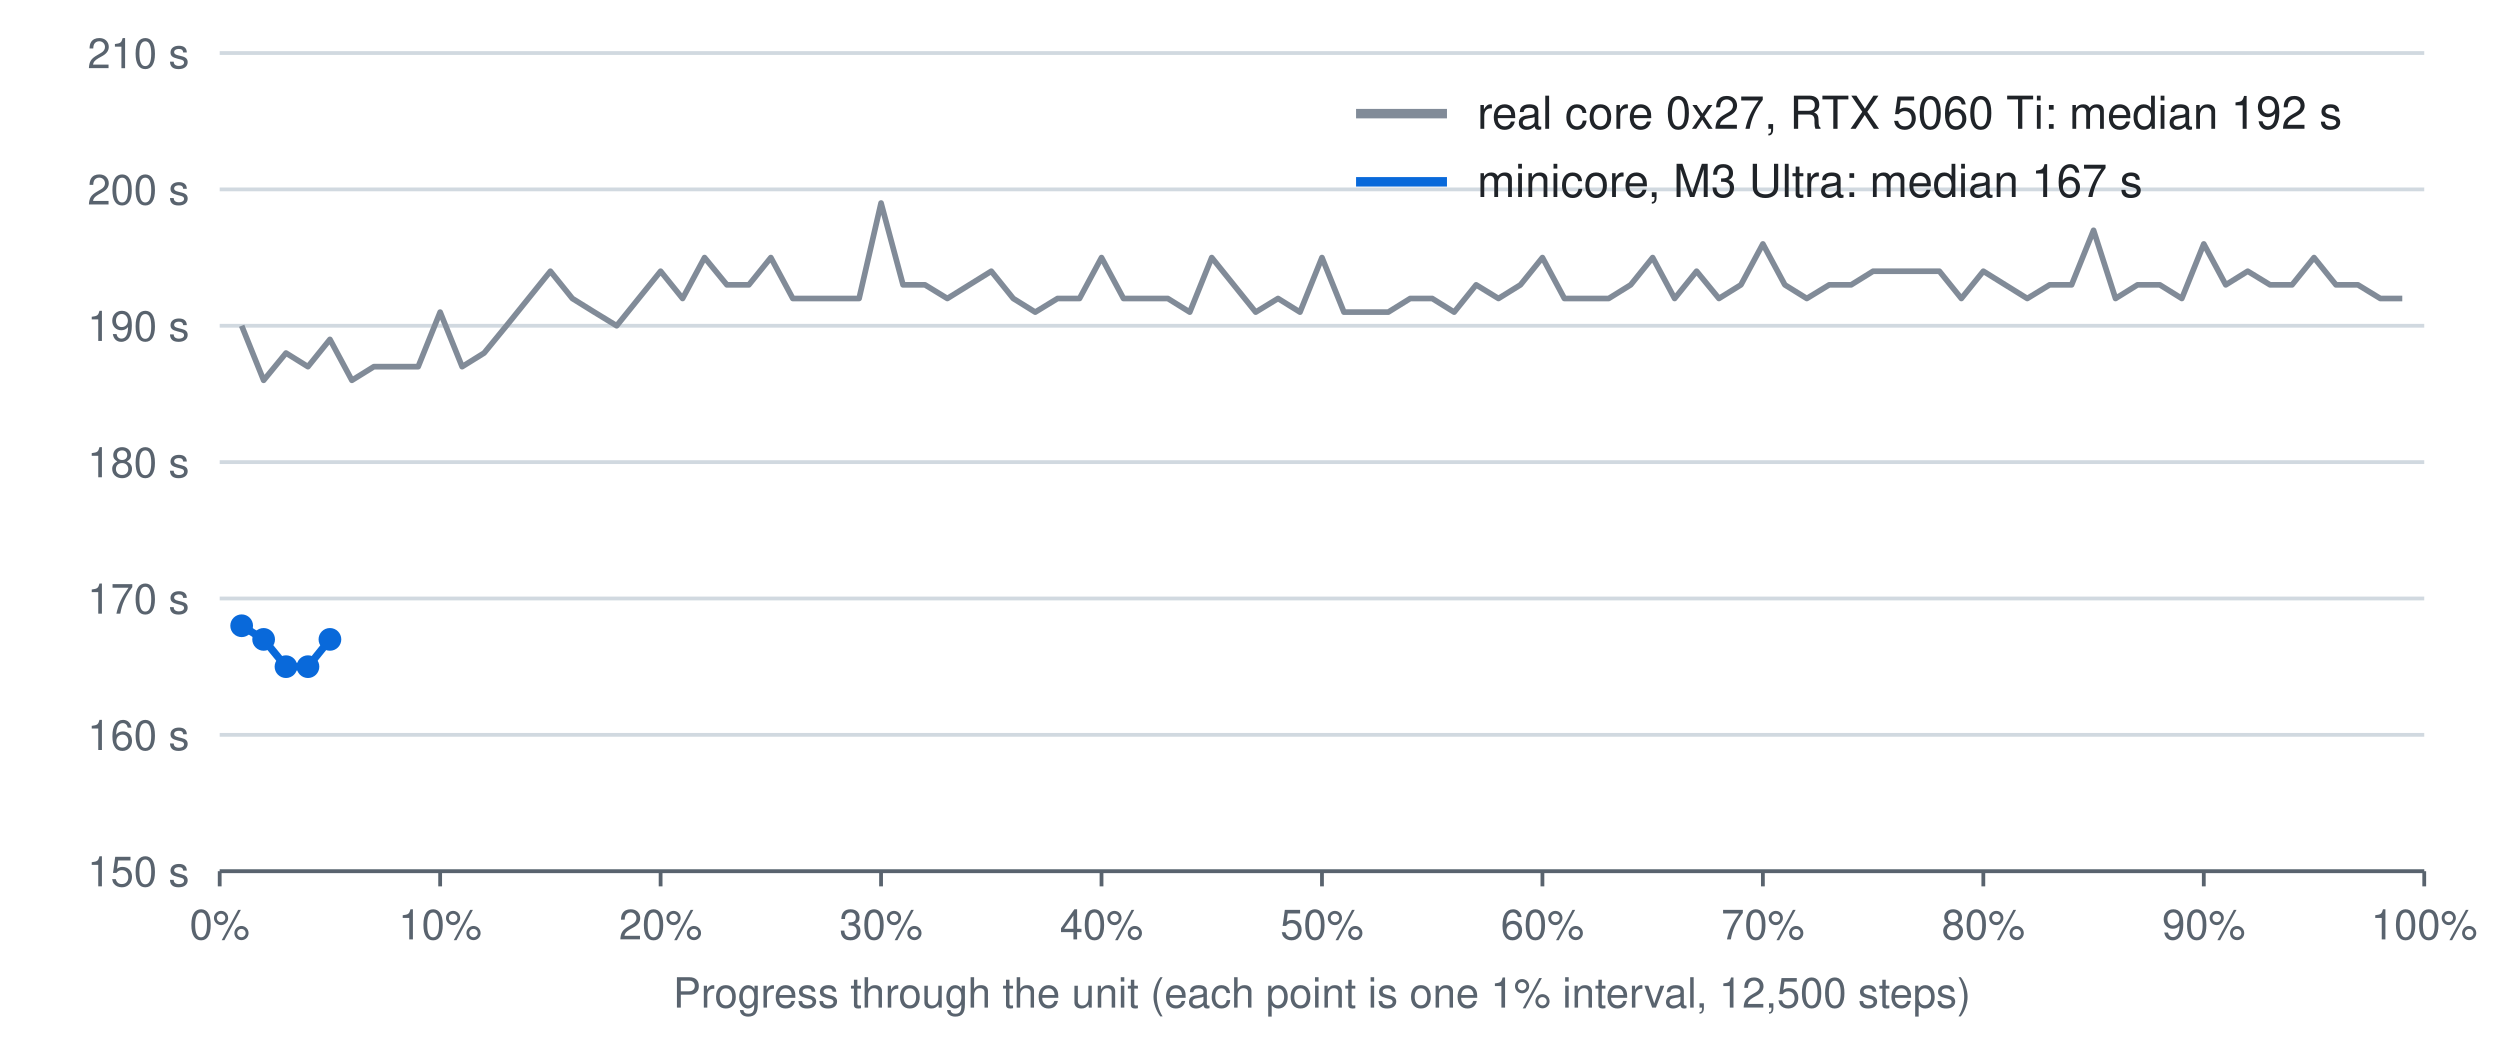
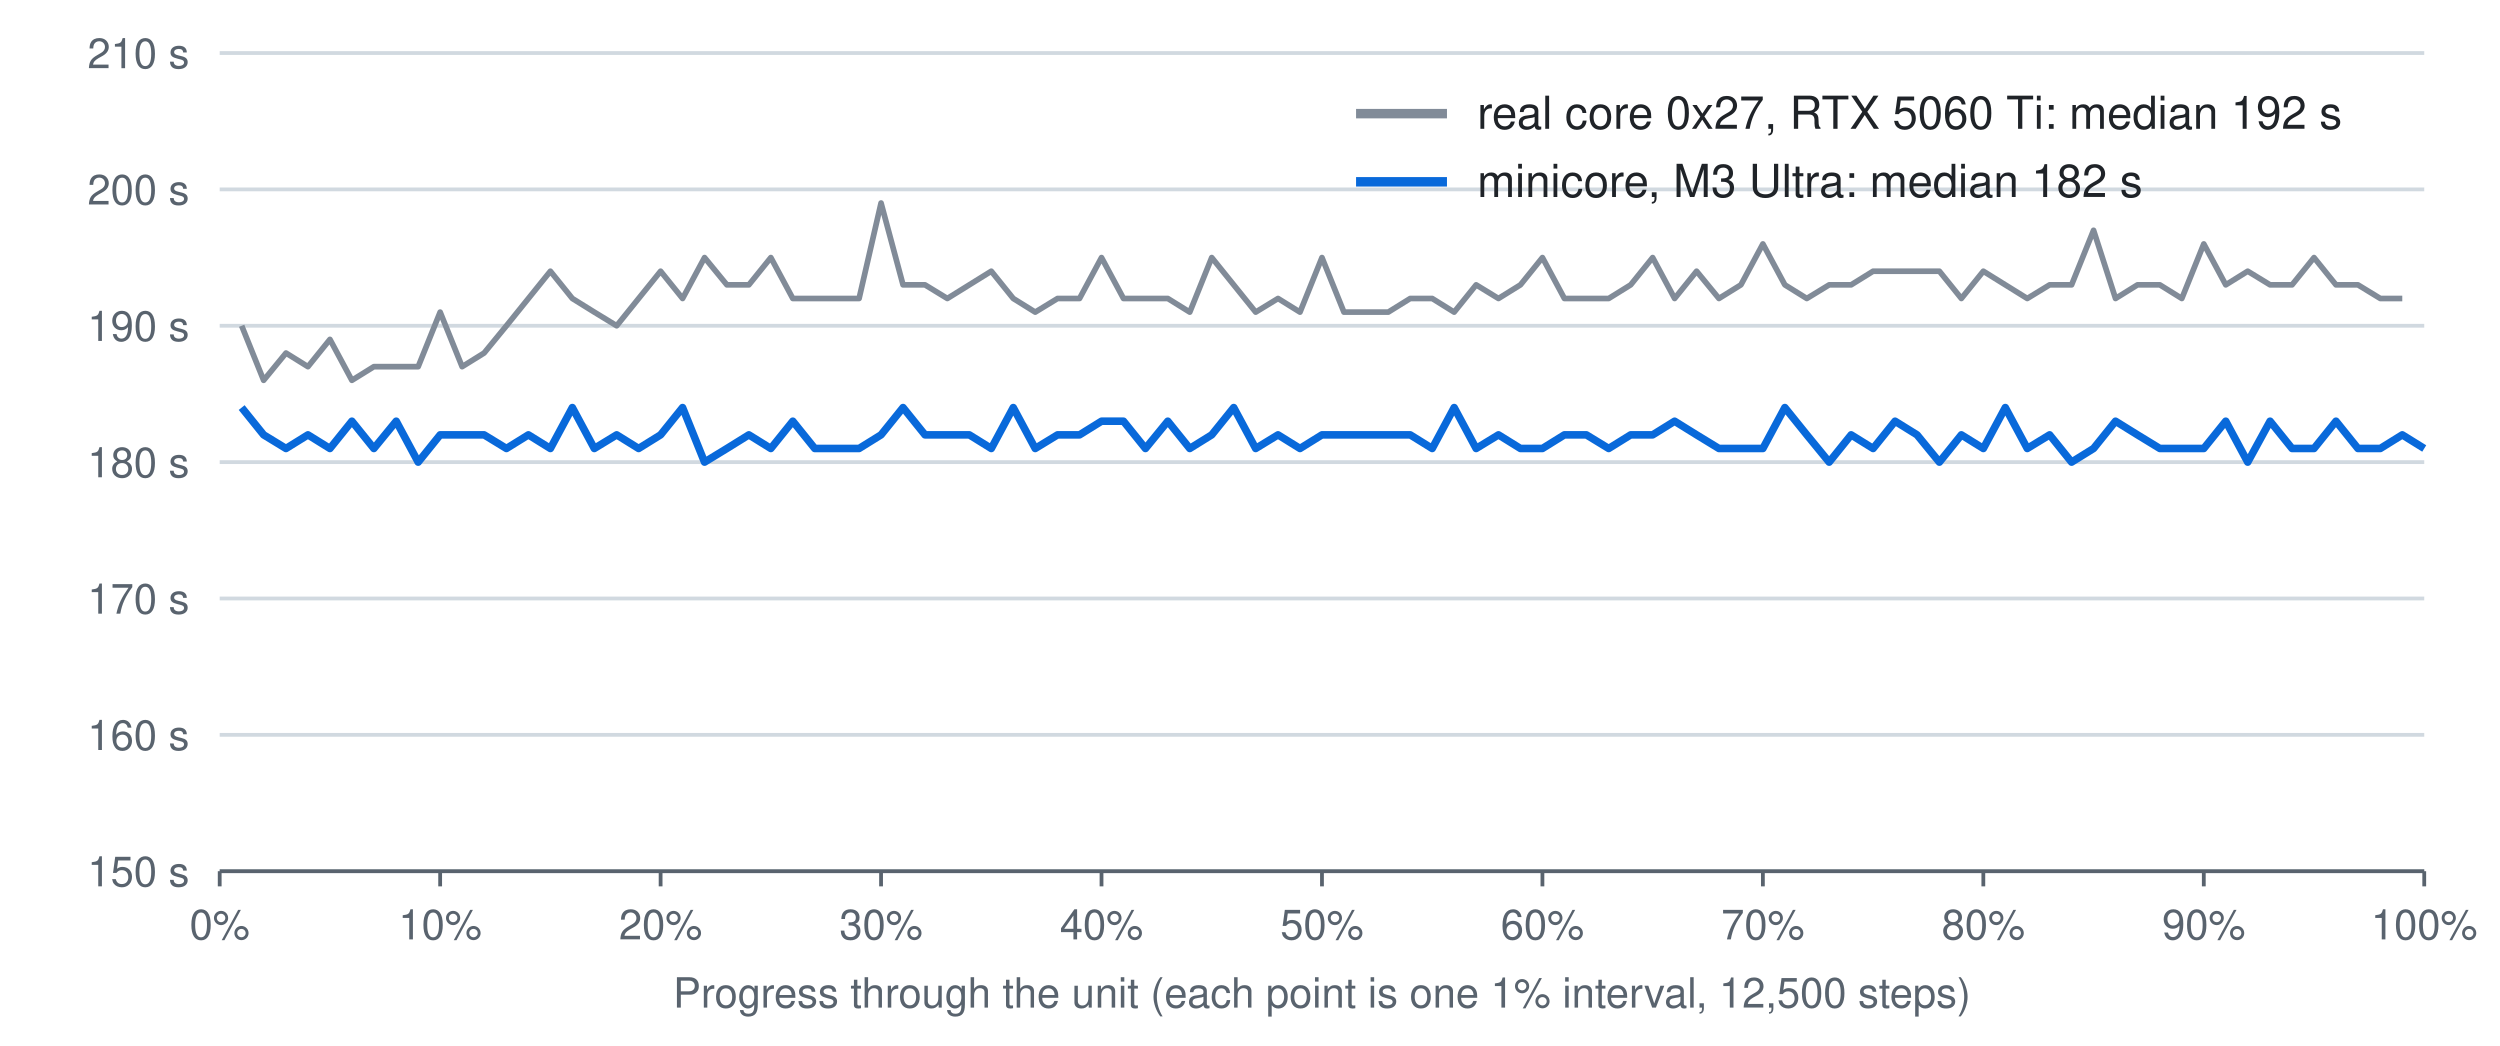
<svg xmlns="http://www.w3.org/2000/svg" width="660" height="276" viewBox="0 0 660 276" role="img" aria-label="Seconds per 1% across the unit, real core against the M3 Ultra" font-family="-apple-system, BlinkMacSystemFont, 'Segoe UI', Helvetica, Arial, sans-serif">
  <line x1="58.0" y1="230.0" x2="640.0" y2="230.0" stroke="#d1d9e0" stroke-width="1.0" />
  <text x="50.0" y="234.0" font-size="11" fill="#59636e" text-anchor="end" font-weight="normal">150 s</text>
  <line x1="58.0" y1="194.0" x2="640.0" y2="194.0" stroke="#d1d9e0" stroke-width="1.0" />
  <text x="50.0" y="198.0" font-size="11" fill="#59636e" text-anchor="end" font-weight="normal">160 s</text>
  <line x1="58.0" y1="158.0" x2="640.0" y2="158.0" stroke="#d1d9e0" stroke-width="1.0" />
  <text x="50.0" y="162.0" font-size="11" fill="#59636e" text-anchor="end" font-weight="normal">170 s</text>
  <line x1="58.0" y1="122.0" x2="640.0" y2="122.0" stroke="#d1d9e0" stroke-width="1.0" />
  <text x="50.0" y="126.0" font-size="11" fill="#59636e" text-anchor="end" font-weight="normal">180 s</text>
  <line x1="58.0" y1="86.0" x2="640.0" y2="86.0" stroke="#d1d9e0" stroke-width="1.0" />
  <text x="50.0" y="90.0" font-size="11" fill="#59636e" text-anchor="end" font-weight="normal">190 s</text>
  <line x1="58.0" y1="50.0" x2="640.0" y2="50.0" stroke="#d1d9e0" stroke-width="1.0" />
  <text x="50.0" y="54.0" font-size="11" fill="#59636e" text-anchor="end" font-weight="normal">200 s</text>
  <line x1="58.0" y1="14.0" x2="640.0" y2="14.0" stroke="#d1d9e0" stroke-width="1.0" />
  <text x="50.0" y="18.0" font-size="11" fill="#59636e" text-anchor="end" font-weight="normal">210 s</text>
  <line x1="58.0" y1="230.0" x2="58.0" y2="234.0" stroke="#59636e" stroke-width="1.0" />
  <text x="58.0" y="248.0" font-size="11" fill="#59636e" text-anchor="middle" font-weight="normal">0%</text>
  <line x1="116.2" y1="230.0" x2="116.2" y2="234.0" stroke="#59636e" stroke-width="1.0" />
  <text x="116.2" y="248.0" font-size="11" fill="#59636e" text-anchor="middle" font-weight="normal">10%</text>
  <line x1="174.4" y1="230.0" x2="174.4" y2="234.0" stroke="#59636e" stroke-width="1.0" />
  <text x="174.4" y="248.0" font-size="11" fill="#59636e" text-anchor="middle" font-weight="normal">20%</text>
  <line x1="232.6" y1="230.0" x2="232.6" y2="234.0" stroke="#59636e" stroke-width="1.0" />
  <text x="232.6" y="248.0" font-size="11" fill="#59636e" text-anchor="middle" font-weight="normal">30%</text>
  <line x1="290.8" y1="230.0" x2="290.8" y2="234.0" stroke="#59636e" stroke-width="1.0" />
  <text x="290.8" y="248.0" font-size="11" fill="#59636e" text-anchor="middle" font-weight="normal">40%</text>
  <line x1="349.0" y1="230.0" x2="349.0" y2="234.0" stroke="#59636e" stroke-width="1.0" />
  <text x="349.0" y="248.0" font-size="11" fill="#59636e" text-anchor="middle" font-weight="normal">50%</text>
  <line x1="407.2" y1="230.0" x2="407.2" y2="234.0" stroke="#59636e" stroke-width="1.0" />
  <text x="407.2" y="248.0" font-size="11" fill="#59636e" text-anchor="middle" font-weight="normal">60%</text>
  <line x1="465.4" y1="230.0" x2="465.4" y2="234.0" stroke="#59636e" stroke-width="1.0" />
  <text x="465.4" y="248.0" font-size="11" fill="#59636e" text-anchor="middle" font-weight="normal">70%</text>
  <line x1="523.6" y1="230.0" x2="523.6" y2="234.0" stroke="#59636e" stroke-width="1.0" />
  <text x="523.6" y="248.0" font-size="11" fill="#59636e" text-anchor="middle" font-weight="normal">80%</text>
  <line x1="581.8" y1="230.0" x2="581.8" y2="234.0" stroke="#59636e" stroke-width="1.0" />
  <text x="581.8" y="248.0" font-size="11" fill="#59636e" text-anchor="middle" font-weight="normal">90%</text>
  <line x1="640.0" y1="230.0" x2="640.0" y2="234.0" stroke="#59636e" stroke-width="1.0" />
  <text x="640.0" y="248.0" font-size="11" fill="#59636e" text-anchor="middle" font-weight="normal">100%</text>
  <line x1="58.0" y1="230.0" x2="640.0" y2="230.0" stroke="#59636e" stroke-width="1.0" />
  <text x="349.0" y="266.0" font-size="11" fill="#59636e" text-anchor="middle" font-weight="normal">Progress through the unit (each point is one 1% interval, 12,500 steps)</text>
  <polyline points="63.8,86.0 69.6,100.4 75.5,93.2 81.3,96.8 87.1,89.6 92.9,100.4 98.7,96.8 104.6,96.8 110.4,96.8 116.2,82.4 122.0,96.8 127.8,93.2 133.7,86.0 139.5,78.8 145.3,71.6 151.1,78.8 156.9,82.4 162.8,86.0 168.6,78.8 174.4,71.6 180.2,78.8 186.0,68.0 191.9,75.2 197.7,75.2 203.5,68.0 209.3,78.8 215.1,78.8 221.0,78.8 226.8,78.8 232.6,53.6 238.4,75.2 244.2,75.2 250.1,78.8 255.9,75.2 261.7,71.6 267.5,78.8 273.3,82.4 279.2,78.8 285.0,78.8 290.8,68.0 296.6,78.8 302.4,78.8 308.3,78.8 314.1,82.4 319.9,68.0 325.7,75.2 331.5,82.4 337.4,78.8 343.2,82.4 349.0,68.0 354.8,82.4 360.6,82.4 366.5,82.4 372.3,78.8 378.1,78.8 383.9,82.4 389.7,75.2 395.6,78.8 401.4,75.2 407.2,68.0 413.0,78.8 418.8,78.8 424.7,78.8 430.5,75.2 436.3,68.0 442.1,78.8 447.9,71.6 453.8,78.8 459.6,75.2 465.4,64.4 471.2,75.2 477.0,78.8 482.9,75.2 488.7,75.2 494.5,71.6 500.3,71.6 506.1,71.6 512.0,71.6 517.8,78.8 523.6,71.6 529.4,75.2 535.2,78.8 541.1,75.2 546.9,75.2 552.7,60.8 558.5,78.8 564.3,75.2 570.2,75.2 576.0,78.8 581.8,64.4 587.6,75.2 593.4,71.6 599.3,75.2 605.1,75.2 610.9,68.0 616.7,75.2 622.5,75.2 628.4,78.8 634.2,78.8" fill="none" stroke="#818b98" stroke-width="1.5" stroke-linejoin="round" />
-   <polyline points="63.8,165.2 69.6,168.8 75.5,176.0 81.3,176.0 87.1,168.8" fill="none" stroke="#0969da" stroke-width="2.0" stroke-linejoin="round" />
-   <circle cx="63.8" cy="165.2" r="3" fill="#0969da" />
-   <circle cx="69.6" cy="168.8" r="3" fill="#0969da" />
-   <circle cx="75.5" cy="176.0" r="3" fill="#0969da" />
-   <circle cx="81.3" cy="176.0" r="3" fill="#0969da" />
-   <circle cx="87.1" cy="168.8" r="3" fill="#0969da" />
+   <polyline points="63.8,107.6 69.6,114.8 75.5,118.4 81.3,114.8 87.1,118.4 92.9,111.2 98.7,118.4 104.6,111.2 110.4,122.0 116.2,114.8 122.0,114.8 127.8,114.8 133.7,118.4 139.5,114.8 145.3,118.4 151.1,107.6 156.9,118.4 162.8,114.8 168.6,118.4 174.4,114.8 180.2,107.6 186.0,122.0 191.9,118.4 197.7,114.8 203.5,118.4 209.3,111.2 215.1,118.4 221.0,118.4 226.8,118.4 232.6,114.8 238.4,107.6 244.2,114.8 250.1,114.8 255.9,114.8 261.7,118.4 267.5,107.6 273.3,118.4 279.2,114.8 285.0,114.8 290.8,111.2 296.6,111.2 302.4,118.4 308.3,111.2 314.1,118.4 319.9,114.8 325.7,107.6 331.5,118.4 337.4,114.8 343.2,118.4 349.0,114.8 354.8,114.8 360.6,114.8 366.5,114.8 372.3,114.8 378.1,118.4 383.9,107.6 389.7,118.4 395.6,114.8 401.4,118.4 407.2,118.4 413.0,114.8 418.8,114.8 424.7,118.4 430.5,114.8 436.3,114.8 442.1,111.2 447.9,114.8 453.8,118.4 459.6,118.4 465.4,118.4 471.2,107.6 477.0,114.8 482.9,122.0 488.7,114.8 494.5,118.4 500.3,111.2 506.1,114.8 512.0,122.0 517.8,114.8 523.6,118.4 529.4,107.6 535.2,118.4 541.1,114.8 546.9,122.0 552.7,118.4 558.5,111.2 564.3,114.8 570.2,118.4 576.0,118.4 581.8,118.4 587.6,111.2 593.4,122.0 599.3,111.2 605.1,118.4 610.9,118.4 616.7,111.2 622.5,118.4 628.4,118.4 634.2,114.8 640.0,118.4" fill="none" stroke="#0969da" stroke-width="2.0" stroke-linejoin="round" />
  <line x1="358.0" y1="30.0" x2="382.0" y2="30.0" stroke="#818b98" stroke-width="2.5" />
  <text x="390.0" y="34.0" font-size="12" fill="#1f2328" text-anchor="start" font-weight="normal">real core 0x27, RTX 5060 Ti: median 192 s</text>
  <line x1="358.0" y1="48.0" x2="382.0" y2="48.0" stroke="#0969da" stroke-width="2.5" />
-   <text x="390.0" y="52.0" font-size="12" fill="#1f2328" text-anchor="start" font-weight="normal">minicore, M3 Ultra: median 167 s</text>
+   <text x="390.0" y="52.0" font-size="12" fill="#1f2328" text-anchor="start" font-weight="normal">minicore, M3 Ultra: median 182 s</text>
</svg>
